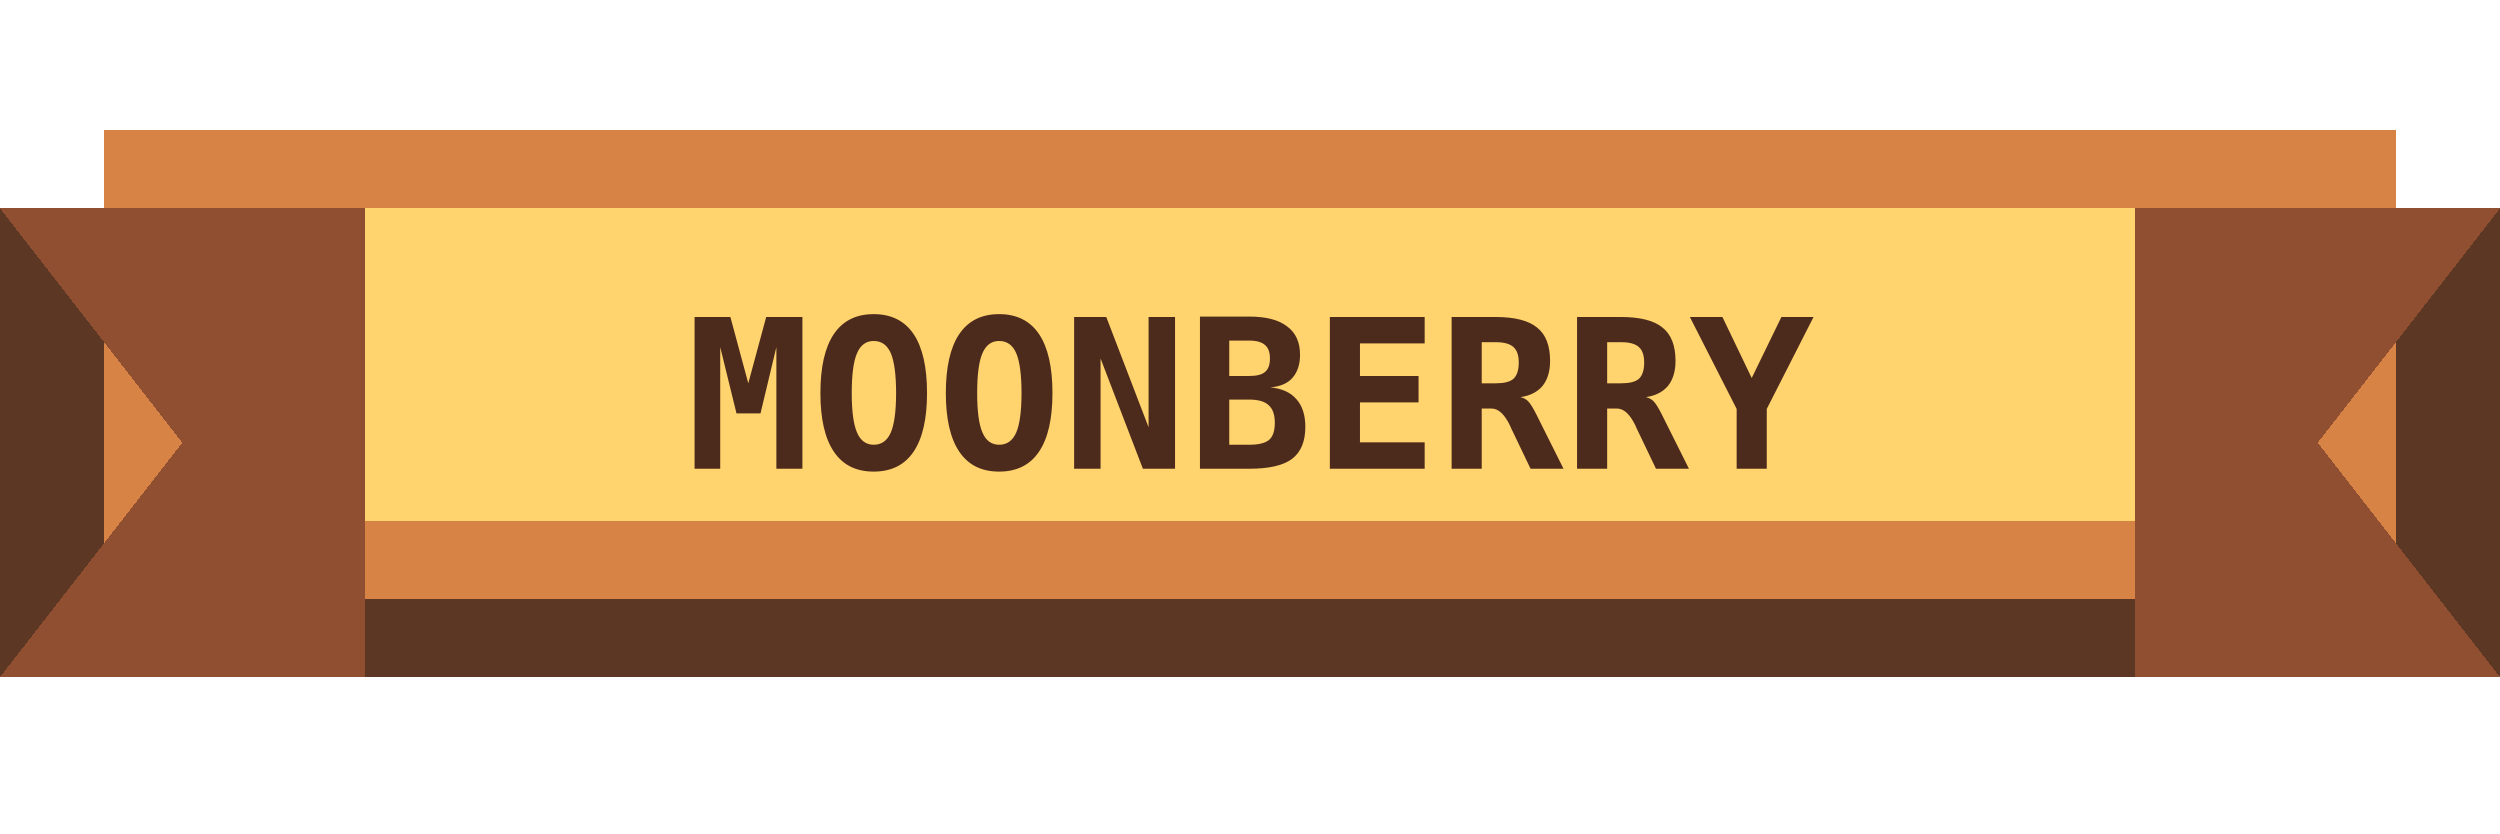
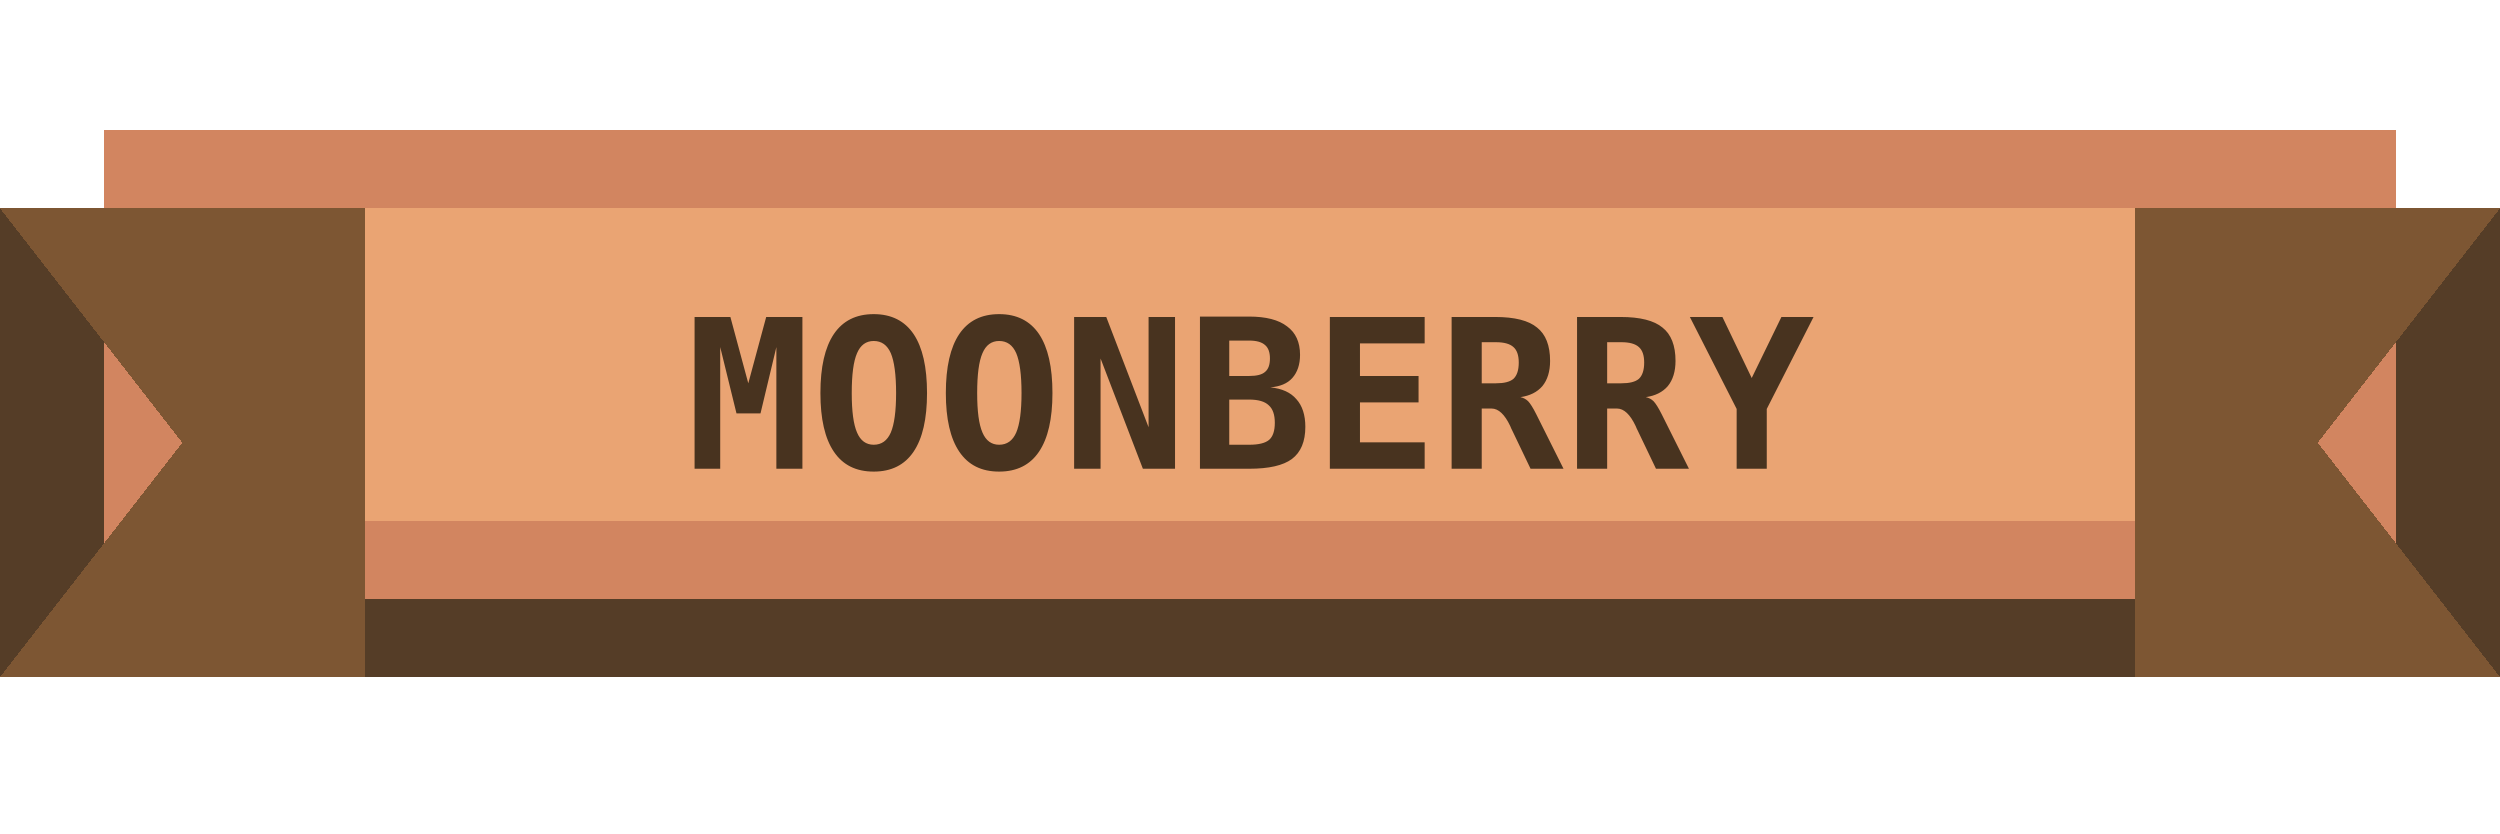
<svg xmlns="http://www.w3.org/2000/svg" viewBox="0 0 96 32" shape-rendering="crispEdges" role="img" aria-label="Moonberry market ribbon">
-   <rect x="0" y="8" width="96" height="18" fill="#5c3723" />
-   <rect x="4" y="5" width="88" height="18" fill="#d78345" />
-   <rect x="8" y="8" width="80" height="12" fill="#ffd36d" />
-   <path fill="#8f4f30" d="M0 8h14v18H0l7-9zM82 8h14l-7 9 7 9H82z" />
-   <text x="48" y="18" text-anchor="middle" font-family="monospace" font-size="8" font-weight="700" fill="#4d2b1c">MOONBERRY</text>
+   <rect x="0" y="8" width="96" height="18" fill="#553d27" />
+   <rect x="4" y="5" width="88" height="18" fill="#d28560" />
+   <rect x="8" y="8" width="80" height="12" fill="#eaa473" />
+   <path fill="#7d5633" d="M0 8h14v18H0l7-9zM82 8h14l-7 9 7 9H82z" />
+   <text x="48" y="18" text-anchor="middle" font-family="monospace" font-size="8" font-weight="700" fill="#48331f">MOONBERRY</text>
</svg>
